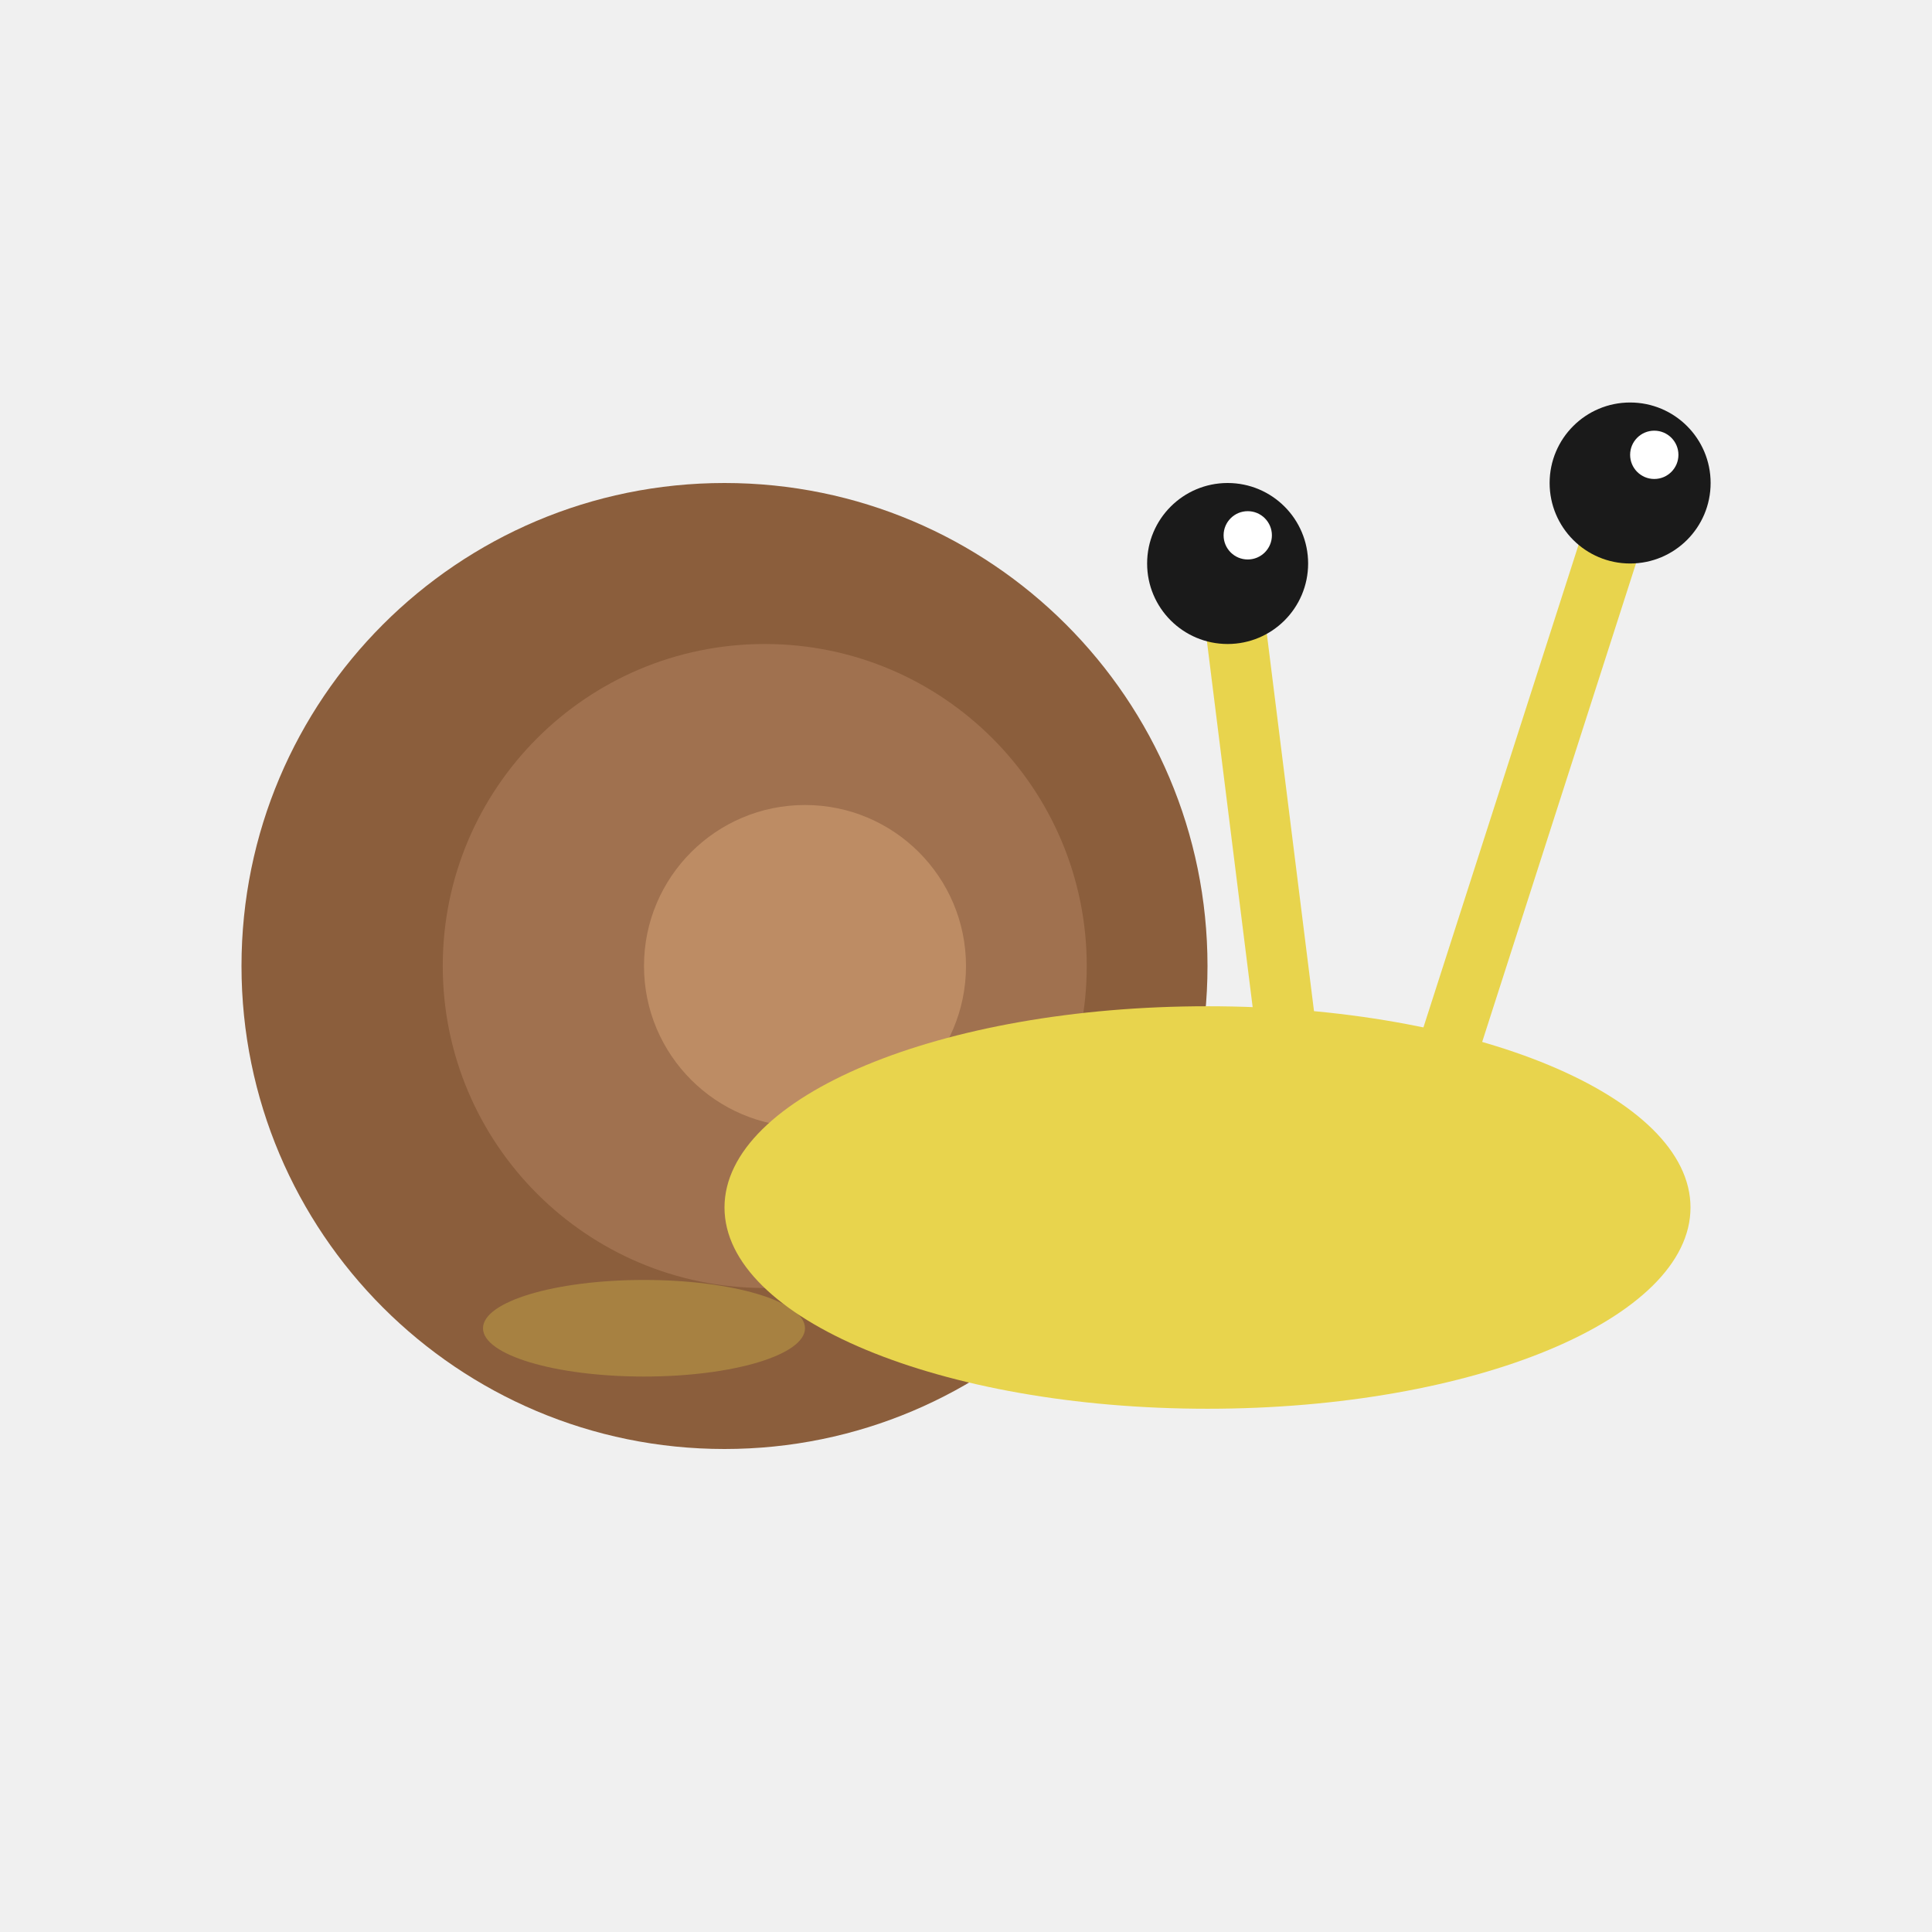
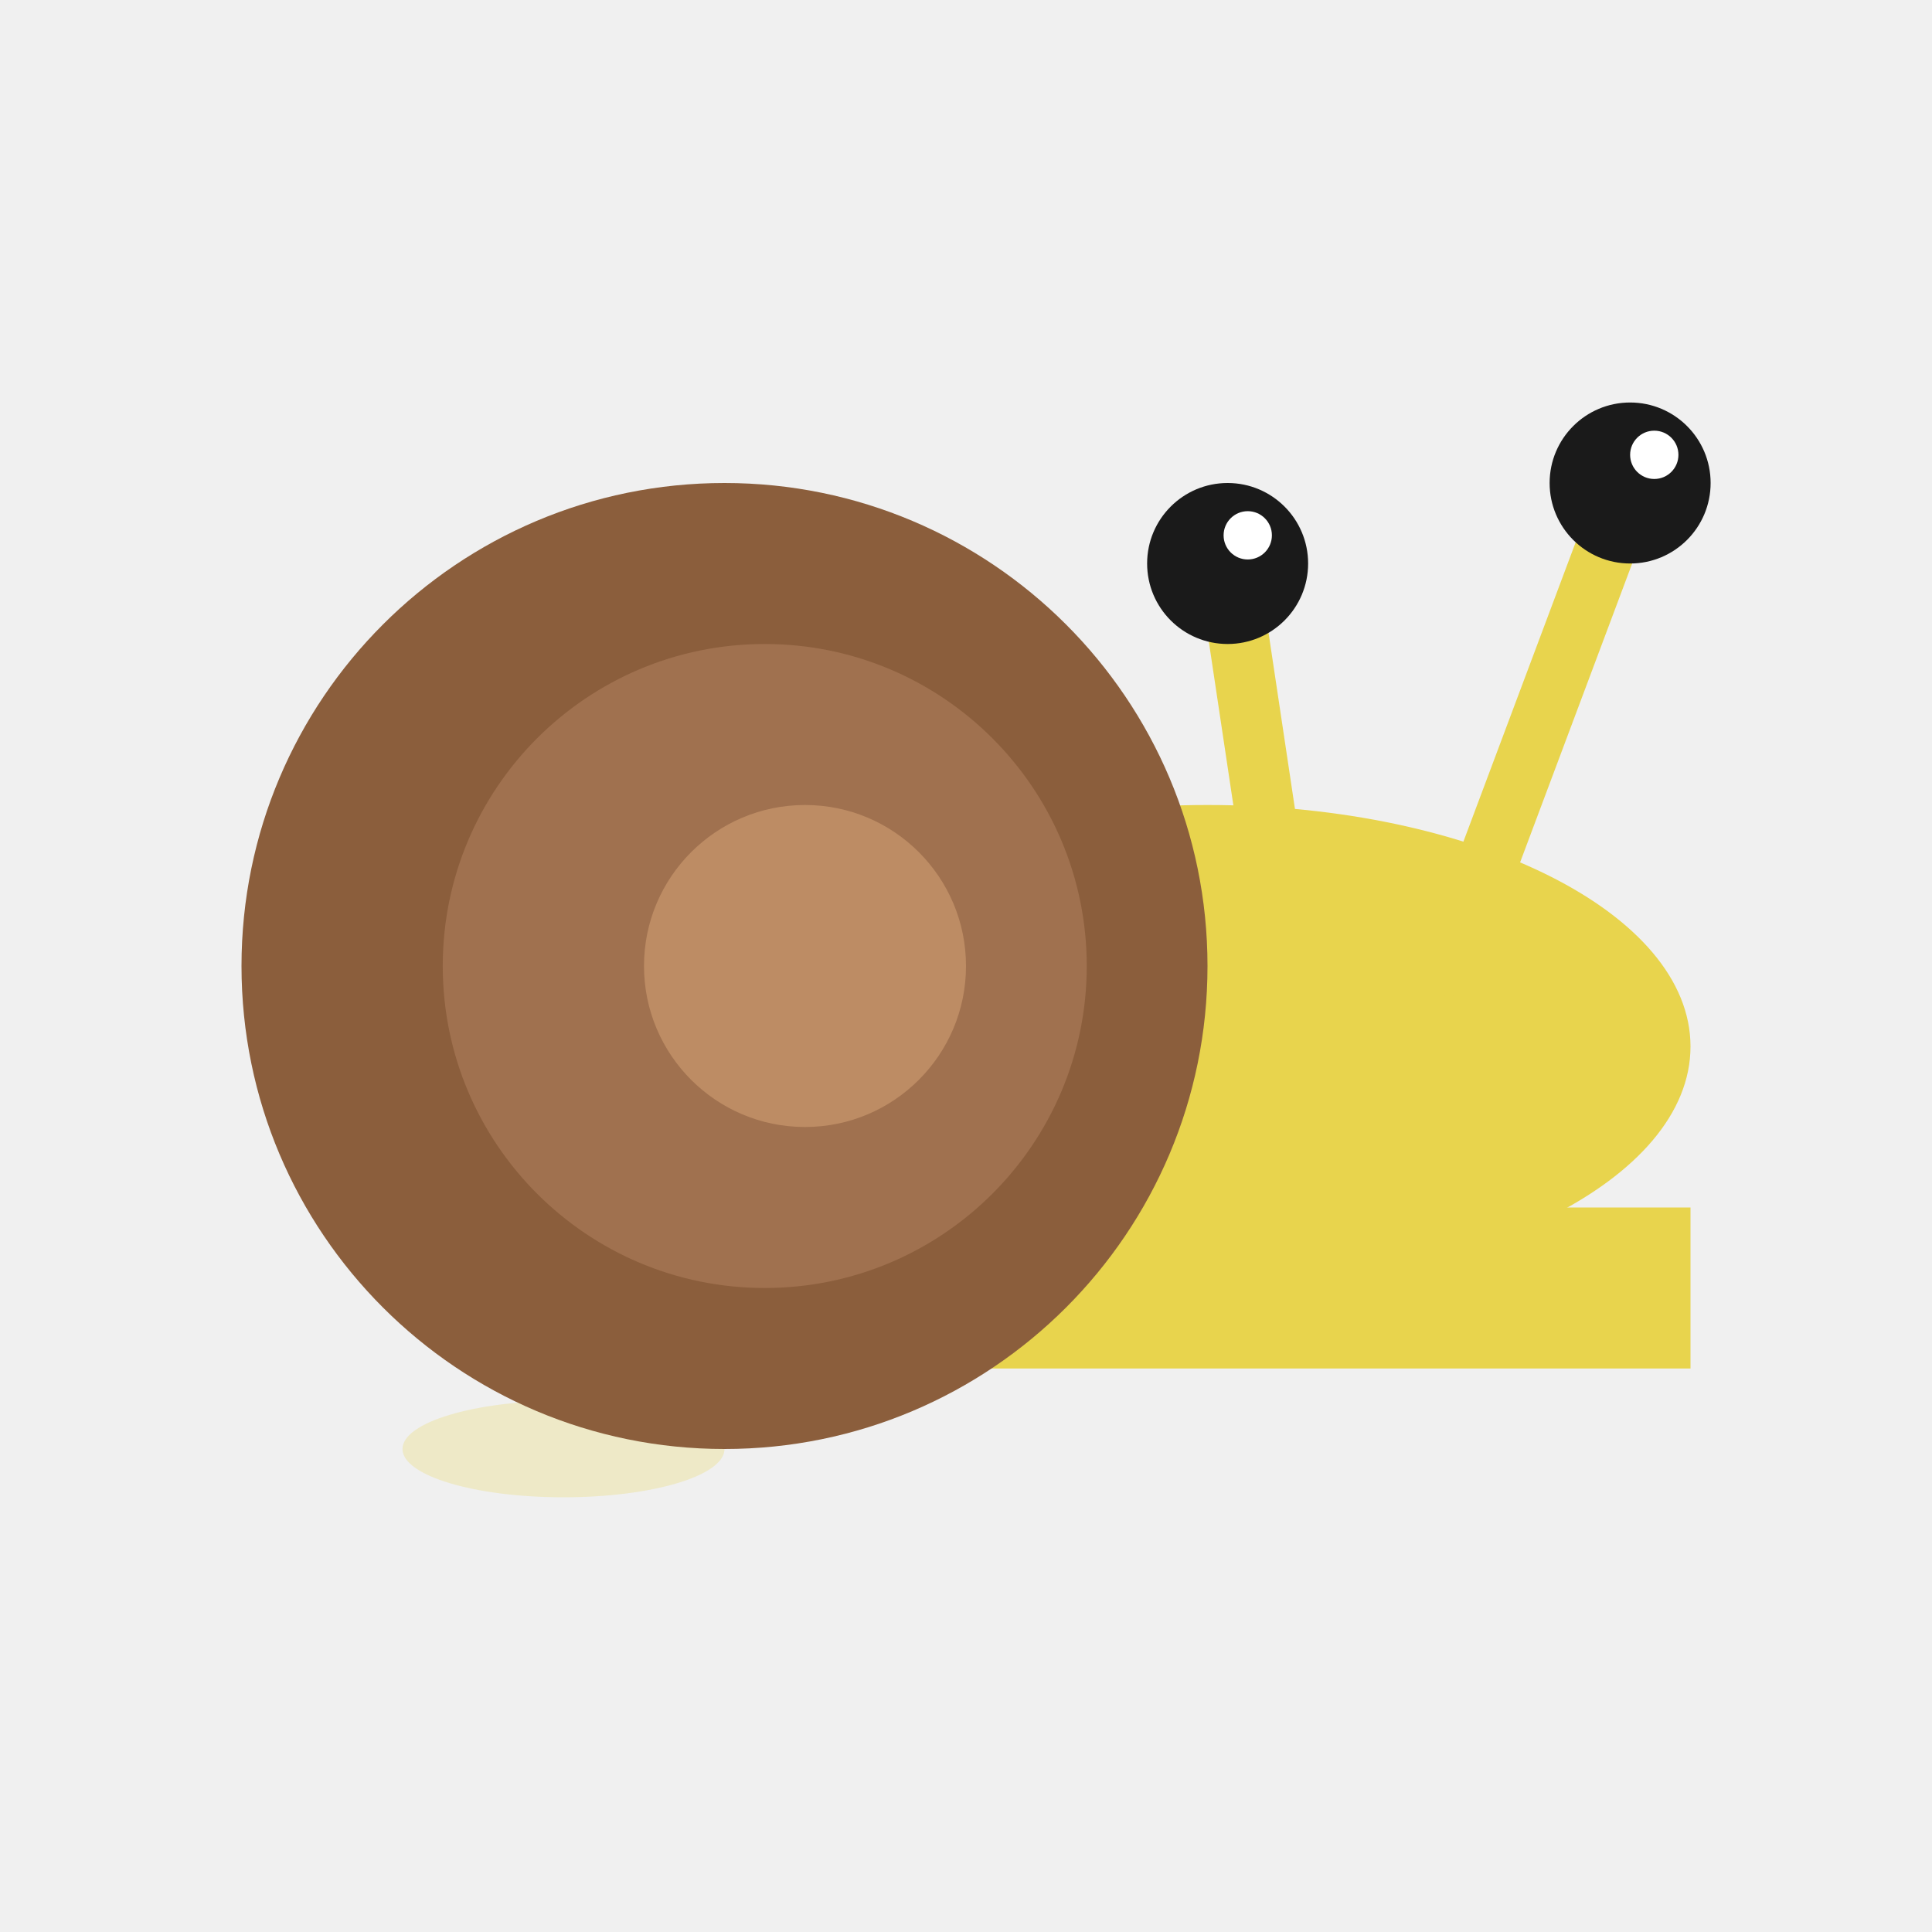
<svg xmlns="http://www.w3.org/2000/svg" viewBox="0 0 48 48" width="48" height="48">
+   <ellipse cx="30" cy="26" rx="12" ry="6" fill="#E8D44D" />
+   <path d="M 18 30 L 42 30 L 42 34 L 18 34 Z" fill="#E8D44D" />
+   <ellipse cx="14" cy="36" rx="4" ry="1.2" fill="#E8D44D" opacity="0.25" />
+   <line x1="32" y1="24" x2="30.5" y2="14.0" stroke="#E8D44D" stroke-width="1.5" stroke-linecap="round" />
+   <line x1="36" y1="24" x2="40.5" y2="12.0" stroke="#E8D44D" stroke-width="1.5" stroke-linecap="round" />
  <circle cx="18" cy="24" r="12" fill="#8B5E3C" />
  <circle cx="19" cy="24" r="8" fill="#A0714F" />
  <circle cx="20" cy="24" r="4" fill="#BD8C64" />
-   <ellipse cx="30" cy="30" rx="12" ry="5" fill="#E8D44D" />
-   <ellipse cx="16" cy="33" rx="4" ry="1.2" fill="#E8D44D" opacity="0.3" />
-   <line x1="32" y1="26" x2="30.5" y2="14.0" stroke="#E8D44D" stroke-width="1.5" stroke-linecap="round" />
  <circle cx="30.5" cy="14.0" r="2.0" fill="#1a1a1a" />
  <circle cx="31.0" cy="13.3" r="0.6" fill="white" />
-   <line x1="36" y1="26" x2="40.5" y2="12.0" stroke="#E8D44D" stroke-width="1.5" stroke-linecap="round" />
  <circle cx="40.5" cy="12.0" r="2.0" fill="#1a1a1a" />
  <circle cx="41.1" cy="11.3" r="0.6" fill="white" />
</svg>
